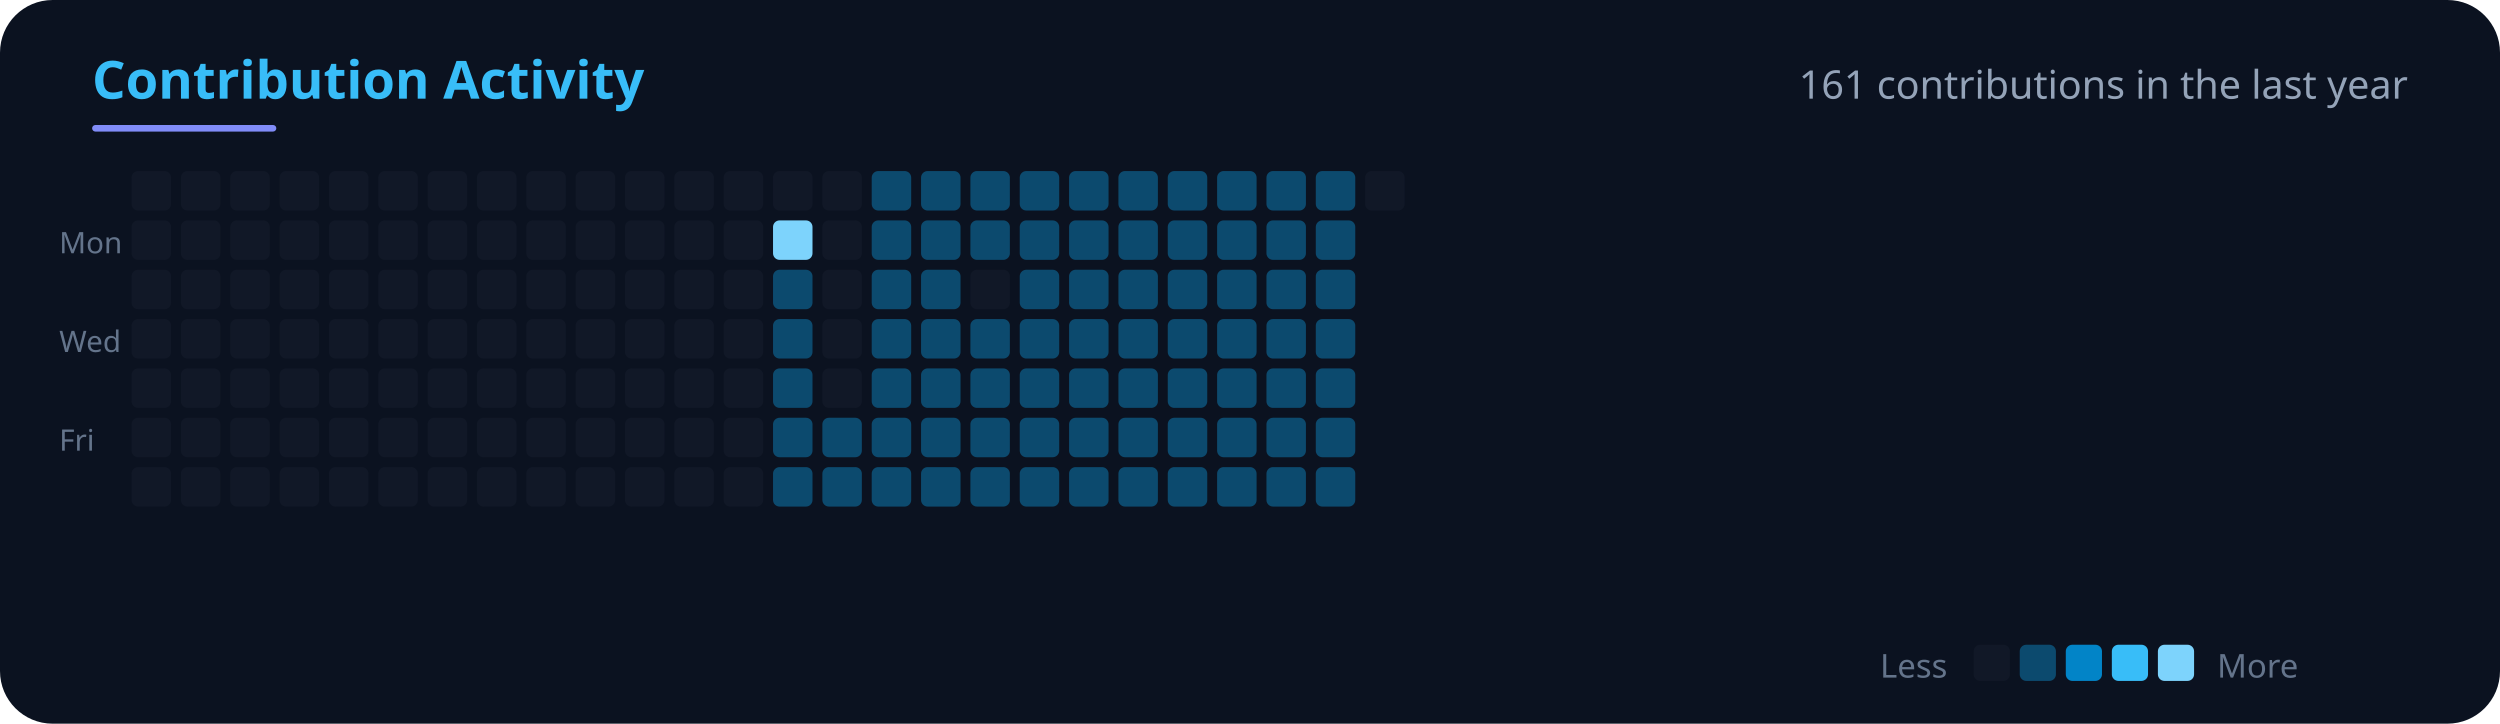
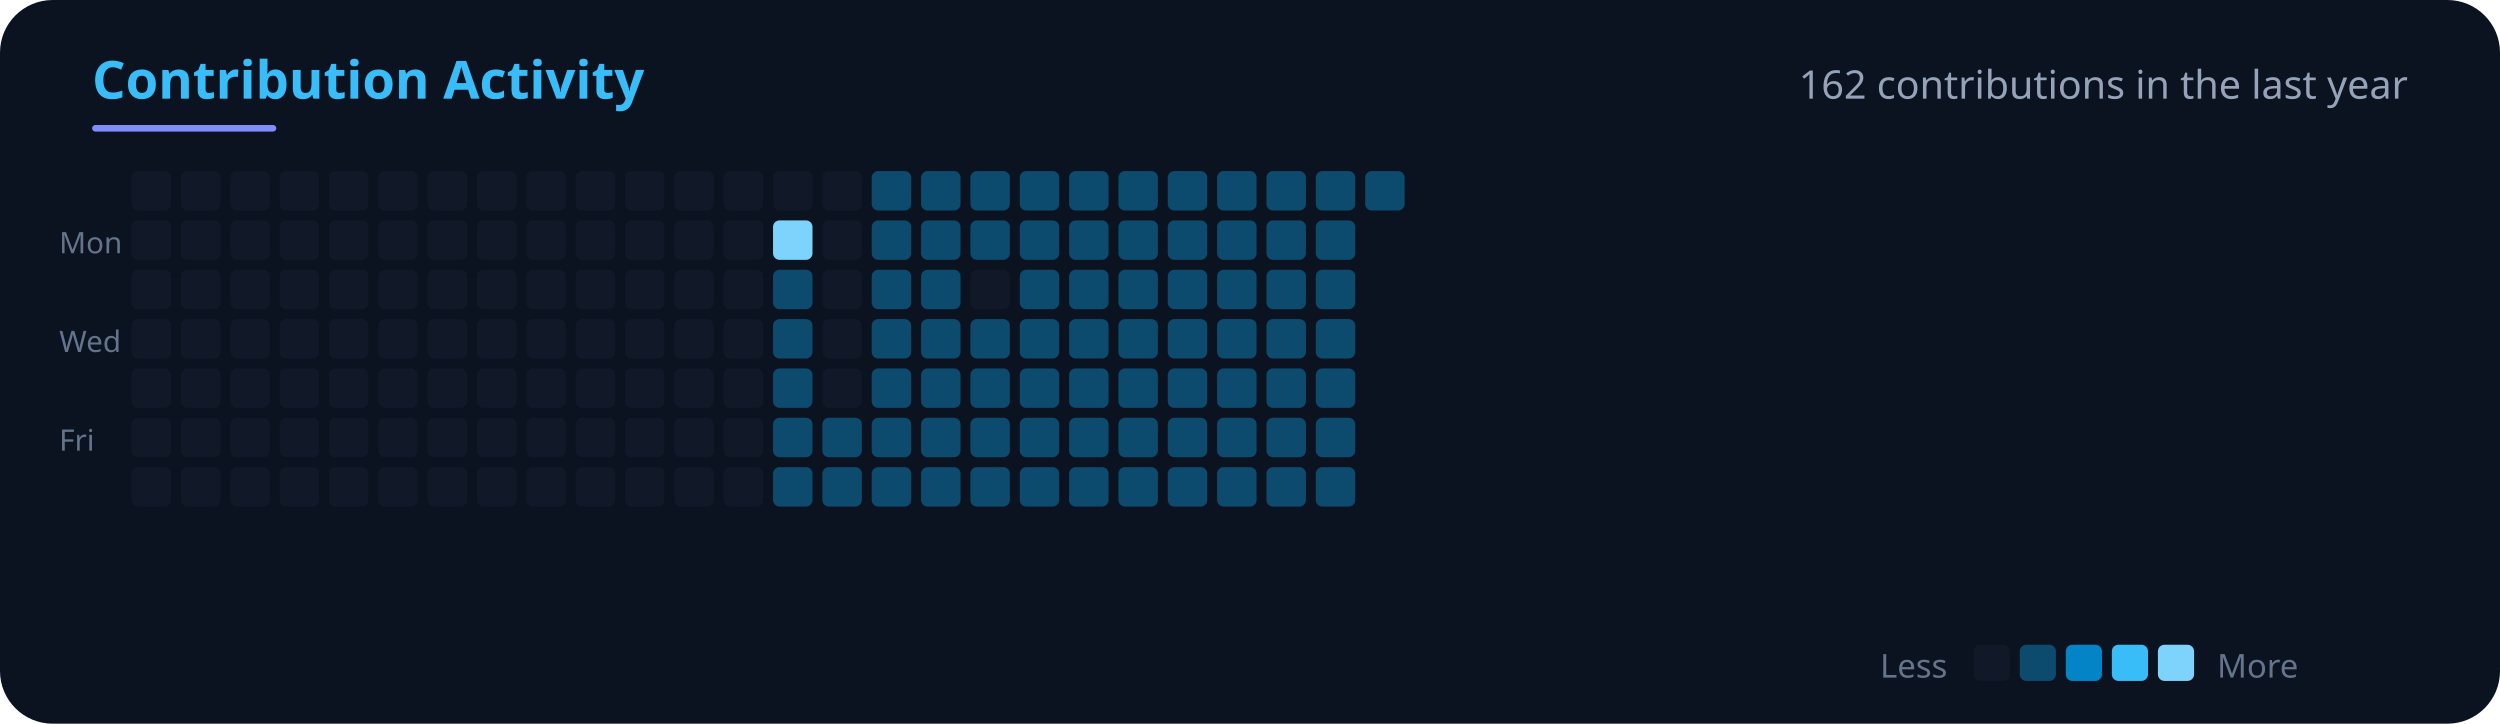
<svg xmlns="http://www.w3.org/2000/svg" width="760" height="220" viewBox="0 0 760 220" role="img">
  <rect width="100%" height="100%" rx="16" fill="#0B1220" />
  <text x="28" y="30" fill="#38BDF8" font-family="Segoe UI, Ubuntu, sans-serif" font-size="16" font-weight="700">Contribution Activity</text>
-   <text x="732" y="30" text-anchor="end" fill="#94A3B8" font-family="Segoe UI, Ubuntu, sans-serif" font-size="12">161 contributions in the last year</text>
+   <text x="732" y="30" text-anchor="end" fill="#94A3B8" font-family="Segoe UI, Ubuntu, sans-serif" font-size="12">162 contributions in the last year</text>
  <rect x="28" y="38" width="56" height="2" rx="1" fill="#818CF8" />
  <text x="18" y="77" fill="#64748B" font-family="Segoe UI, Ubuntu, sans-serif" font-size="9">Mon</text>
  <text x="18" y="107" fill="#64748B" font-family="Segoe UI, Ubuntu, sans-serif" font-size="9">Wed</text>
  <text x="18" y="137" fill="#64748B" font-family="Segoe UI, Ubuntu, sans-serif" font-size="9">Fri</text>
  <rect x="40" y="52" width="12" height="12" rx="2" fill="#111827" />
  <rect x="40" y="67" width="12" height="12" rx="2" fill="#111827" />
  <rect x="40" y="82" width="12" height="12" rx="2" fill="#111827" />
  <rect x="40" y="97" width="12" height="12" rx="2" fill="#111827" />
  <rect x="40" y="112" width="12" height="12" rx="2" fill="#111827" />
  <rect x="40" y="127" width="12" height="12" rx="2" fill="#111827" />
  <rect x="40" y="142" width="12" height="12" rx="2" fill="#111827" />
  <rect x="55" y="52" width="12" height="12" rx="2" fill="#111827" />
  <rect x="55" y="67" width="12" height="12" rx="2" fill="#111827" />
  <rect x="55" y="82" width="12" height="12" rx="2" fill="#111827" />
  <rect x="55" y="97" width="12" height="12" rx="2" fill="#111827" />
  <rect x="55" y="112" width="12" height="12" rx="2" fill="#111827" />
  <rect x="55" y="127" width="12" height="12" rx="2" fill="#111827" />
  <rect x="55" y="142" width="12" height="12" rx="2" fill="#111827" />
  <rect x="70" y="52" width="12" height="12" rx="2" fill="#111827" />
  <rect x="70" y="67" width="12" height="12" rx="2" fill="#111827" />
  <rect x="70" y="82" width="12" height="12" rx="2" fill="#111827" />
  <rect x="70" y="97" width="12" height="12" rx="2" fill="#111827" />
  <rect x="70" y="112" width="12" height="12" rx="2" fill="#111827" />
  <rect x="70" y="127" width="12" height="12" rx="2" fill="#111827" />
  <rect x="70" y="142" width="12" height="12" rx="2" fill="#111827" />
  <rect x="85" y="52" width="12" height="12" rx="2" fill="#111827" />
  <rect x="85" y="67" width="12" height="12" rx="2" fill="#111827" />
  <rect x="85" y="82" width="12" height="12" rx="2" fill="#111827" />
  <rect x="85" y="97" width="12" height="12" rx="2" fill="#111827" />
  <rect x="85" y="112" width="12" height="12" rx="2" fill="#111827" />
  <rect x="85" y="127" width="12" height="12" rx="2" fill="#111827" />
  <rect x="85" y="142" width="12" height="12" rx="2" fill="#111827" />
  <rect x="100" y="52" width="12" height="12" rx="2" fill="#111827" />
  <rect x="100" y="67" width="12" height="12" rx="2" fill="#111827" />
  <rect x="100" y="82" width="12" height="12" rx="2" fill="#111827" />
  <rect x="100" y="97" width="12" height="12" rx="2" fill="#111827" />
  <rect x="100" y="112" width="12" height="12" rx="2" fill="#111827" />
  <rect x="100" y="127" width="12" height="12" rx="2" fill="#111827" />
  <rect x="100" y="142" width="12" height="12" rx="2" fill="#111827" />
  <rect x="115" y="52" width="12" height="12" rx="2" fill="#111827" />
  <rect x="115" y="67" width="12" height="12" rx="2" fill="#111827" />
  <rect x="115" y="82" width="12" height="12" rx="2" fill="#111827" />
  <rect x="115" y="97" width="12" height="12" rx="2" fill="#111827" />
  <rect x="115" y="112" width="12" height="12" rx="2" fill="#111827" />
  <rect x="115" y="127" width="12" height="12" rx="2" fill="#111827" />
  <rect x="115" y="142" width="12" height="12" rx="2" fill="#111827" />
  <rect x="130" y="52" width="12" height="12" rx="2" fill="#111827" />
  <rect x="130" y="67" width="12" height="12" rx="2" fill="#111827" />
  <rect x="130" y="82" width="12" height="12" rx="2" fill="#111827" />
  <rect x="130" y="97" width="12" height="12" rx="2" fill="#111827" />
  <rect x="130" y="112" width="12" height="12" rx="2" fill="#111827" />
  <rect x="130" y="127" width="12" height="12" rx="2" fill="#111827" />
  <rect x="130" y="142" width="12" height="12" rx="2" fill="#111827" />
  <rect x="145" y="52" width="12" height="12" rx="2" fill="#111827" />
  <rect x="145" y="67" width="12" height="12" rx="2" fill="#111827" />
  <rect x="145" y="82" width="12" height="12" rx="2" fill="#111827" />
  <rect x="145" y="97" width="12" height="12" rx="2" fill="#111827" />
  <rect x="145" y="112" width="12" height="12" rx="2" fill="#111827" />
  <rect x="145" y="127" width="12" height="12" rx="2" fill="#111827" />
  <rect x="145" y="142" width="12" height="12" rx="2" fill="#111827" />
  <rect x="160" y="52" width="12" height="12" rx="2" fill="#111827" />
  <rect x="160" y="67" width="12" height="12" rx="2" fill="#111827" />
  <rect x="160" y="82" width="12" height="12" rx="2" fill="#111827" />
  <rect x="160" y="97" width="12" height="12" rx="2" fill="#111827" />
  <rect x="160" y="112" width="12" height="12" rx="2" fill="#111827" />
  <rect x="160" y="127" width="12" height="12" rx="2" fill="#111827" />
  <rect x="160" y="142" width="12" height="12" rx="2" fill="#111827" />
  <rect x="175" y="52" width="12" height="12" rx="2" fill="#111827" />
  <rect x="175" y="67" width="12" height="12" rx="2" fill="#111827" />
  <rect x="175" y="82" width="12" height="12" rx="2" fill="#111827" />
  <rect x="175" y="97" width="12" height="12" rx="2" fill="#111827" />
  <rect x="175" y="112" width="12" height="12" rx="2" fill="#111827" />
  <rect x="175" y="127" width="12" height="12" rx="2" fill="#111827" />
  <rect x="175" y="142" width="12" height="12" rx="2" fill="#111827" />
  <rect x="190" y="52" width="12" height="12" rx="2" fill="#111827" />
  <rect x="190" y="67" width="12" height="12" rx="2" fill="#111827" />
  <rect x="190" y="82" width="12" height="12" rx="2" fill="#111827" />
  <rect x="190" y="97" width="12" height="12" rx="2" fill="#111827" />
  <rect x="190" y="112" width="12" height="12" rx="2" fill="#111827" />
  <rect x="190" y="127" width="12" height="12" rx="2" fill="#111827" />
  <rect x="190" y="142" width="12" height="12" rx="2" fill="#111827" />
  <rect x="205" y="52" width="12" height="12" rx="2" fill="#111827" />
  <rect x="205" y="67" width="12" height="12" rx="2" fill="#111827" />
  <rect x="205" y="82" width="12" height="12" rx="2" fill="#111827" />
  <rect x="205" y="97" width="12" height="12" rx="2" fill="#111827" />
  <rect x="205" y="112" width="12" height="12" rx="2" fill="#111827" />
  <rect x="205" y="127" width="12" height="12" rx="2" fill="#111827" />
  <rect x="205" y="142" width="12" height="12" rx="2" fill="#111827" />
  <rect x="220" y="52" width="12" height="12" rx="2" fill="#111827" />
  <rect x="220" y="67" width="12" height="12" rx="2" fill="#111827" />
  <rect x="220" y="82" width="12" height="12" rx="2" fill="#111827" />
  <rect x="220" y="97" width="12" height="12" rx="2" fill="#111827" />
  <rect x="220" y="112" width="12" height="12" rx="2" fill="#111827" />
  <rect x="220" y="127" width="12" height="12" rx="2" fill="#111827" />
  <rect x="220" y="142" width="12" height="12" rx="2" fill="#111827" />
  <rect x="235" y="52" width="12" height="12" rx="2" fill="#111827" />
  <rect x="235" y="67" width="12" height="12" rx="2" fill="#7DD3FC" />
  <rect x="235" y="82" width="12" height="12" rx="2" fill="#0C4A6E" />
  <rect x="235" y="97" width="12" height="12" rx="2" fill="#0C4A6E" />
  <rect x="235" y="112" width="12" height="12" rx="2" fill="#0C4A6E" />
  <rect x="235" y="127" width="12" height="12" rx="2" fill="#0C4A6E" />
  <rect x="235" y="142" width="12" height="12" rx="2" fill="#0C4A6E" />
  <rect x="250" y="52" width="12" height="12" rx="2" fill="#111827" />
  <rect x="250" y="67" width="12" height="12" rx="2" fill="#111827" />
  <rect x="250" y="82" width="12" height="12" rx="2" fill="#111827" />
  <rect x="250" y="97" width="12" height="12" rx="2" fill="#111827" />
  <rect x="250" y="112" width="12" height="12" rx="2" fill="#111827" />
  <rect x="250" y="127" width="12" height="12" rx="2" fill="#0C4A6E" />
  <rect x="250" y="142" width="12" height="12" rx="2" fill="#0C4A6E" />
  <rect x="265" y="52" width="12" height="12" rx="2" fill="#0C4A6E" />
  <rect x="265" y="67" width="12" height="12" rx="2" fill="#0C4A6E" />
  <rect x="265" y="82" width="12" height="12" rx="2" fill="#0C4A6E" />
  <rect x="265" y="97" width="12" height="12" rx="2" fill="#0C4A6E" />
  <rect x="265" y="112" width="12" height="12" rx="2" fill="#0C4A6E" />
  <rect x="265" y="127" width="12" height="12" rx="2" fill="#0C4A6E" />
  <rect x="265" y="142" width="12" height="12" rx="2" fill="#0C4A6E" />
  <rect x="280" y="52" width="12" height="12" rx="2" fill="#0C4A6E" />
  <rect x="280" y="67" width="12" height="12" rx="2" fill="#0C4A6E" />
  <rect x="280" y="82" width="12" height="12" rx="2" fill="#0C4A6E" />
  <rect x="280" y="97" width="12" height="12" rx="2" fill="#0C4A6E" />
  <rect x="280" y="112" width="12" height="12" rx="2" fill="#0C4A6E" />
  <rect x="280" y="127" width="12" height="12" rx="2" fill="#0C4A6E" />
  <rect x="280" y="142" width="12" height="12" rx="2" fill="#0C4A6E" />
  <rect x="295" y="52" width="12" height="12" rx="2" fill="#0C4A6E" />
  <rect x="295" y="67" width="12" height="12" rx="2" fill="#0C4A6E" />
  <rect x="295" y="82" width="12" height="12" rx="2" fill="#111827" />
  <rect x="295" y="97" width="12" height="12" rx="2" fill="#0C4A6E" />
  <rect x="295" y="112" width="12" height="12" rx="2" fill="#0C4A6E" />
  <rect x="295" y="127" width="12" height="12" rx="2" fill="#0C4A6E" />
  <rect x="295" y="142" width="12" height="12" rx="2" fill="#0C4A6E" />
  <rect x="310" y="52" width="12" height="12" rx="2" fill="#0C4A6E" />
  <rect x="310" y="67" width="12" height="12" rx="2" fill="#0C4A6E" />
  <rect x="310" y="82" width="12" height="12" rx="2" fill="#0C4A6E" />
  <rect x="310" y="97" width="12" height="12" rx="2" fill="#0C4A6E" />
  <rect x="310" y="112" width="12" height="12" rx="2" fill="#0C4A6E" />
  <rect x="310" y="127" width="12" height="12" rx="2" fill="#0C4A6E" />
  <rect x="310" y="142" width="12" height="12" rx="2" fill="#0C4A6E" />
  <rect x="325" y="52" width="12" height="12" rx="2" fill="#0C4A6E" />
  <rect x="325" y="67" width="12" height="12" rx="2" fill="#0C4A6E" />
  <rect x="325" y="82" width="12" height="12" rx="2" fill="#0C4A6E" />
  <rect x="325" y="97" width="12" height="12" rx="2" fill="#0C4A6E" />
  <rect x="325" y="112" width="12" height="12" rx="2" fill="#0C4A6E" />
  <rect x="325" y="127" width="12" height="12" rx="2" fill="#0C4A6E" />
  <rect x="325" y="142" width="12" height="12" rx="2" fill="#0C4A6E" />
  <rect x="340" y="52" width="12" height="12" rx="2" fill="#0C4A6E" />
  <rect x="340" y="67" width="12" height="12" rx="2" fill="#0C4A6E" />
  <rect x="340" y="82" width="12" height="12" rx="2" fill="#0C4A6E" />
  <rect x="340" y="97" width="12" height="12" rx="2" fill="#0C4A6E" />
  <rect x="340" y="112" width="12" height="12" rx="2" fill="#0C4A6E" />
  <rect x="340" y="127" width="12" height="12" rx="2" fill="#0C4A6E" />
  <rect x="340" y="142" width="12" height="12" rx="2" fill="#0C4A6E" />
  <rect x="355" y="52" width="12" height="12" rx="2" fill="#0C4A6E" />
  <rect x="355" y="67" width="12" height="12" rx="2" fill="#0C4A6E" />
  <rect x="355" y="82" width="12" height="12" rx="2" fill="#0C4A6E" />
  <rect x="355" y="97" width="12" height="12" rx="2" fill="#0C4A6E" />
  <rect x="355" y="112" width="12" height="12" rx="2" fill="#0C4A6E" />
  <rect x="355" y="127" width="12" height="12" rx="2" fill="#0C4A6E" />
  <rect x="355" y="142" width="12" height="12" rx="2" fill="#0C4A6E" />
  <rect x="370" y="52" width="12" height="12" rx="2" fill="#0C4A6E" />
  <rect x="370" y="67" width="12" height="12" rx="2" fill="#0C4A6E" />
  <rect x="370" y="82" width="12" height="12" rx="2" fill="#0C4A6E" />
  <rect x="370" y="97" width="12" height="12" rx="2" fill="#0C4A6E" />
  <rect x="370" y="112" width="12" height="12" rx="2" fill="#0C4A6E" />
  <rect x="370" y="127" width="12" height="12" rx="2" fill="#0C4A6E" />
  <rect x="370" y="142" width="12" height="12" rx="2" fill="#0C4A6E" />
  <rect x="385" y="52" width="12" height="12" rx="2" fill="#0C4A6E" />
  <rect x="385" y="67" width="12" height="12" rx="2" fill="#0C4A6E" />
  <rect x="385" y="82" width="12" height="12" rx="2" fill="#0C4A6E" />
  <rect x="385" y="97" width="12" height="12" rx="2" fill="#0C4A6E" />
  <rect x="385" y="112" width="12" height="12" rx="2" fill="#0C4A6E" />
  <rect x="385" y="127" width="12" height="12" rx="2" fill="#0C4A6E" />
  <rect x="385" y="142" width="12" height="12" rx="2" fill="#0C4A6E" />
  <rect x="400" y="52" width="12" height="12" rx="2" fill="#0C4A6E" />
  <rect x="400" y="67" width="12" height="12" rx="2" fill="#0C4A6E" />
  <rect x="400" y="82" width="12" height="12" rx="2" fill="#0C4A6E" />
  <rect x="400" y="97" width="12" height="12" rx="2" fill="#0C4A6E" />
  <rect x="400" y="112" width="12" height="12" rx="2" fill="#0C4A6E" />
  <rect x="400" y="127" width="12" height="12" rx="2" fill="#0C4A6E" />
  <rect x="400" y="142" width="12" height="12" rx="2" fill="#0C4A6E" />
-   <rect x="415" y="52" width="12" height="12" rx="2" fill="#111827" />
+   <rect x="415" y="52" width="12" height="12" rx="2" fill="#0C4A6E" />
  <text x="592" y="206" text-anchor="end" fill="#64748B" font-size="10" font-family="Segoe UI, Ubuntu, sans-serif">Less</text>
  <rect x="600" y="196" width="11" height="11" rx="2" fill="#111827" />
  <rect x="614" y="196" width="11" height="11" rx="2" fill="#0C4A6E" />
  <rect x="628" y="196" width="11" height="11" rx="2" fill="#0284C7" />
  <rect x="642" y="196" width="11" height="11" rx="2" fill="#38BDF8" />
  <rect x="656" y="196" width="11" height="11" rx="2" fill="#7DD3FC" />
  <text x="674" y="206" fill="#64748B" font-size="10" font-family="Segoe UI, Ubuntu, sans-serif">More</text>
</svg>
